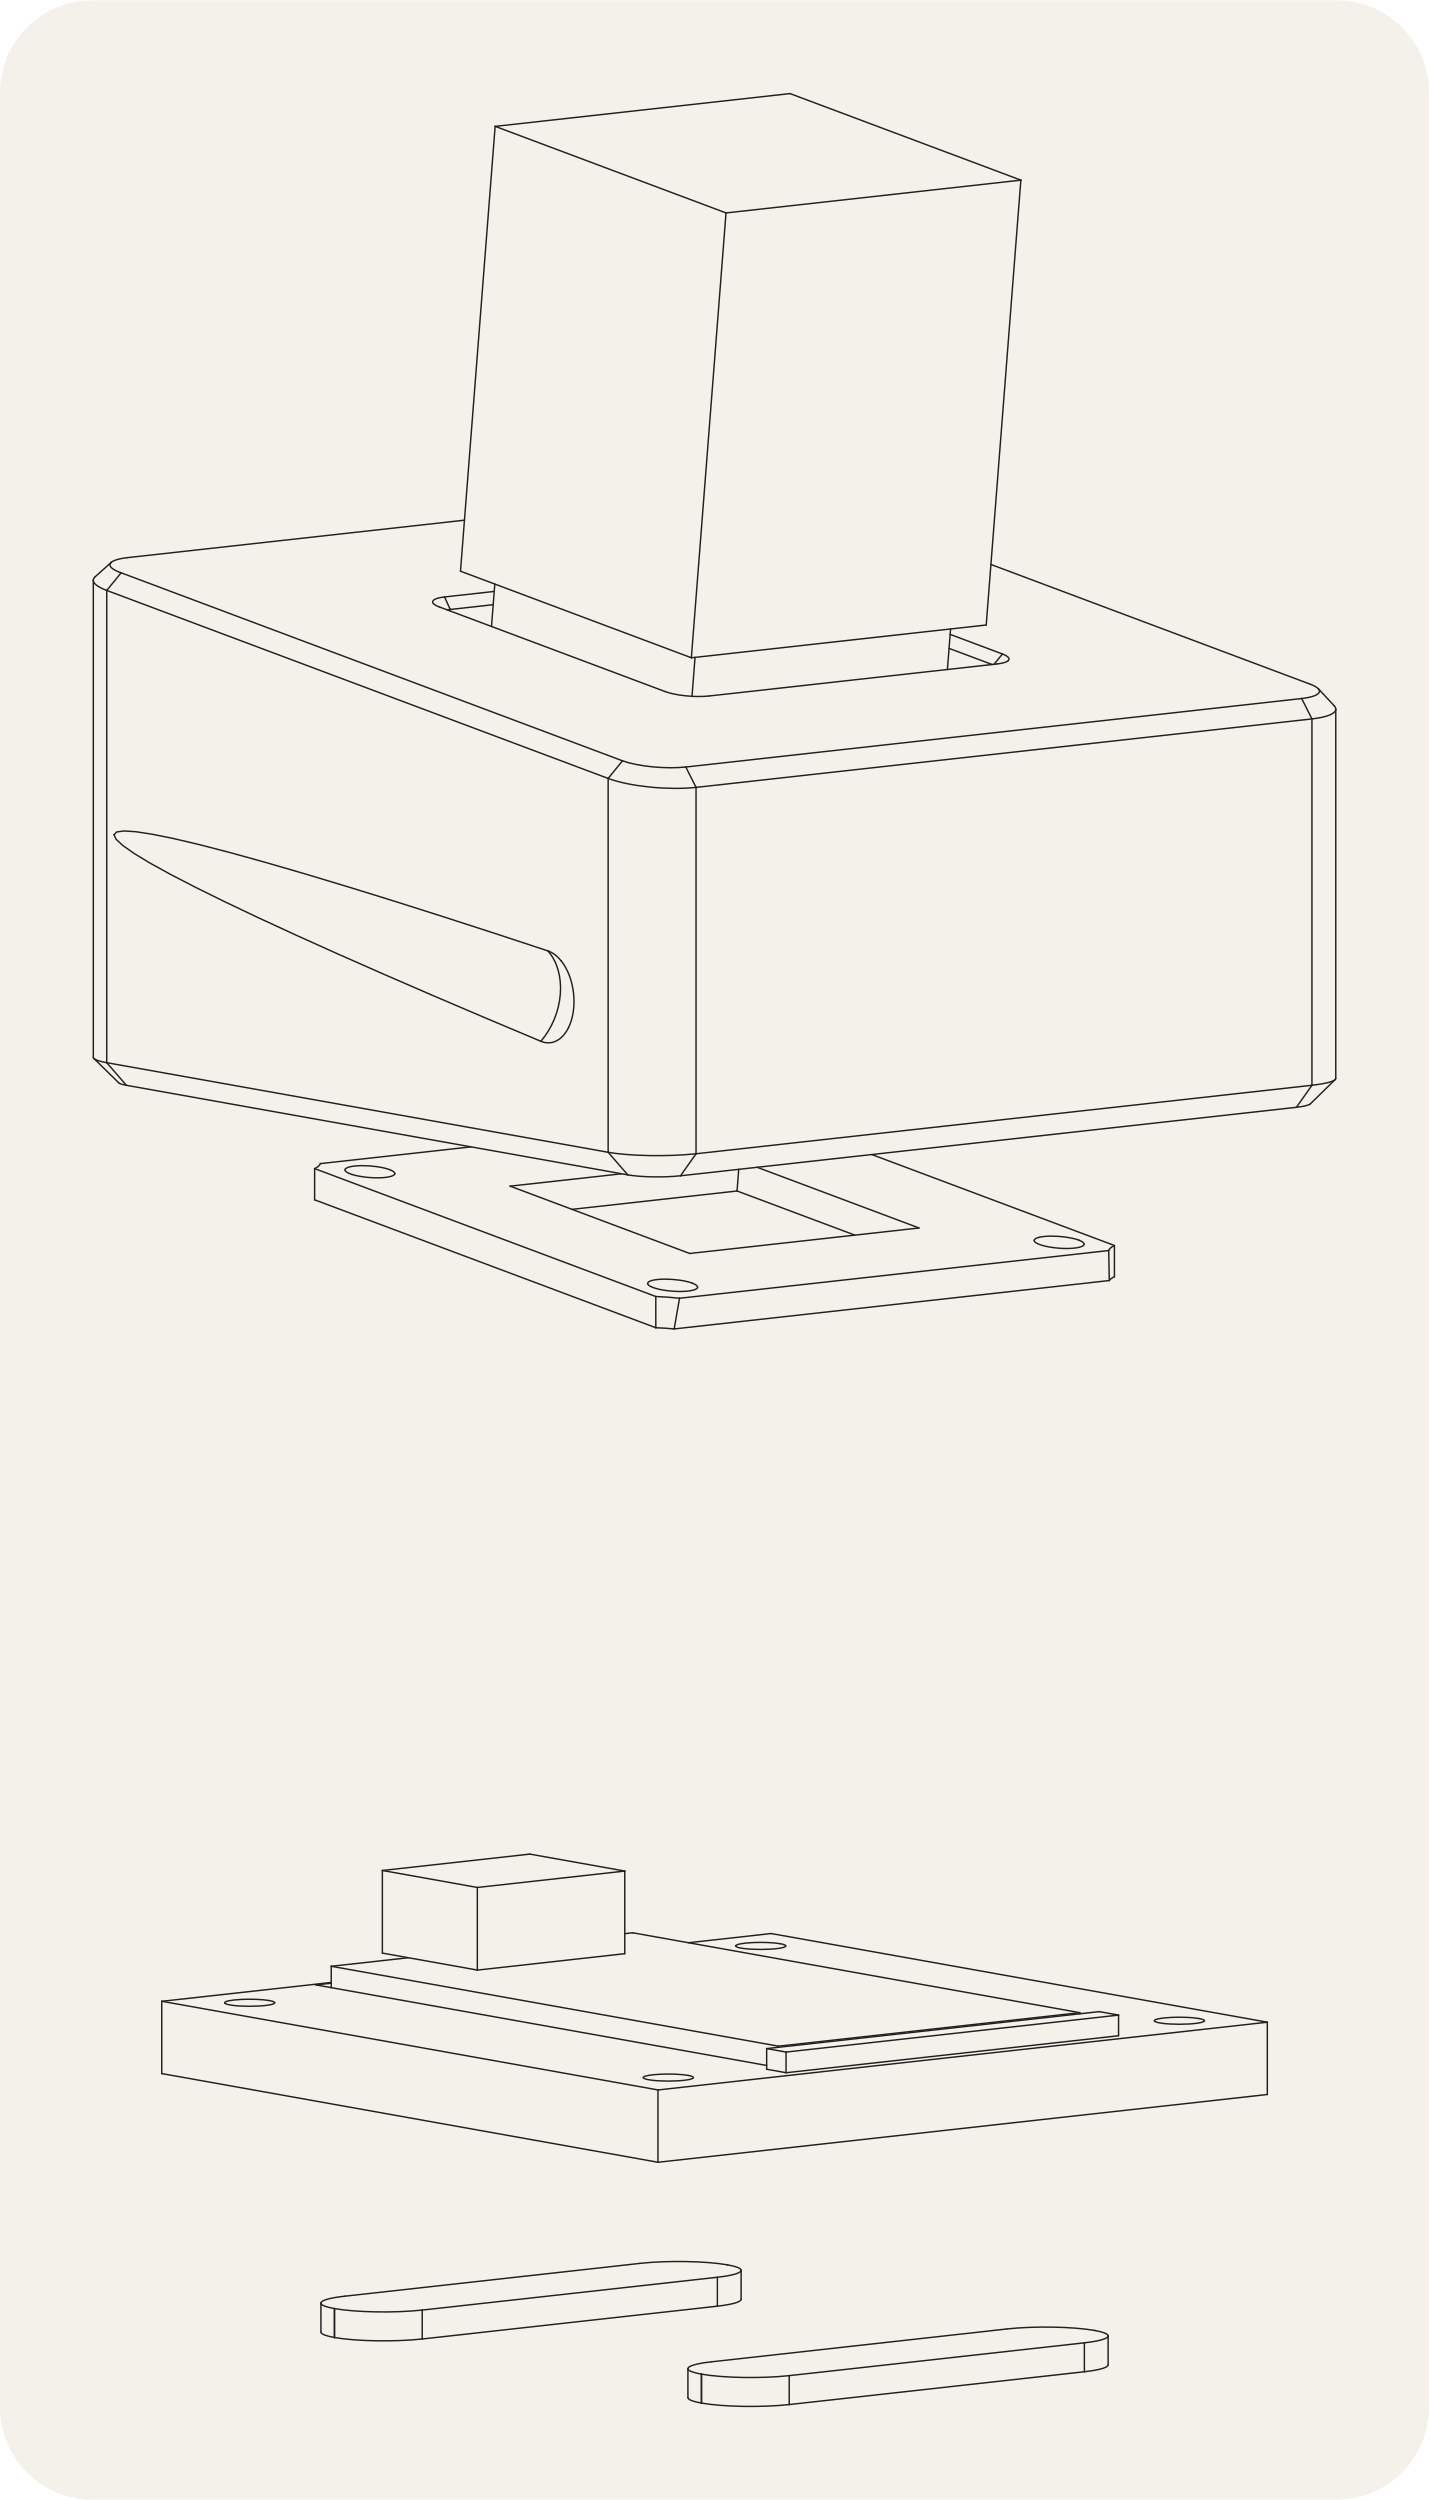
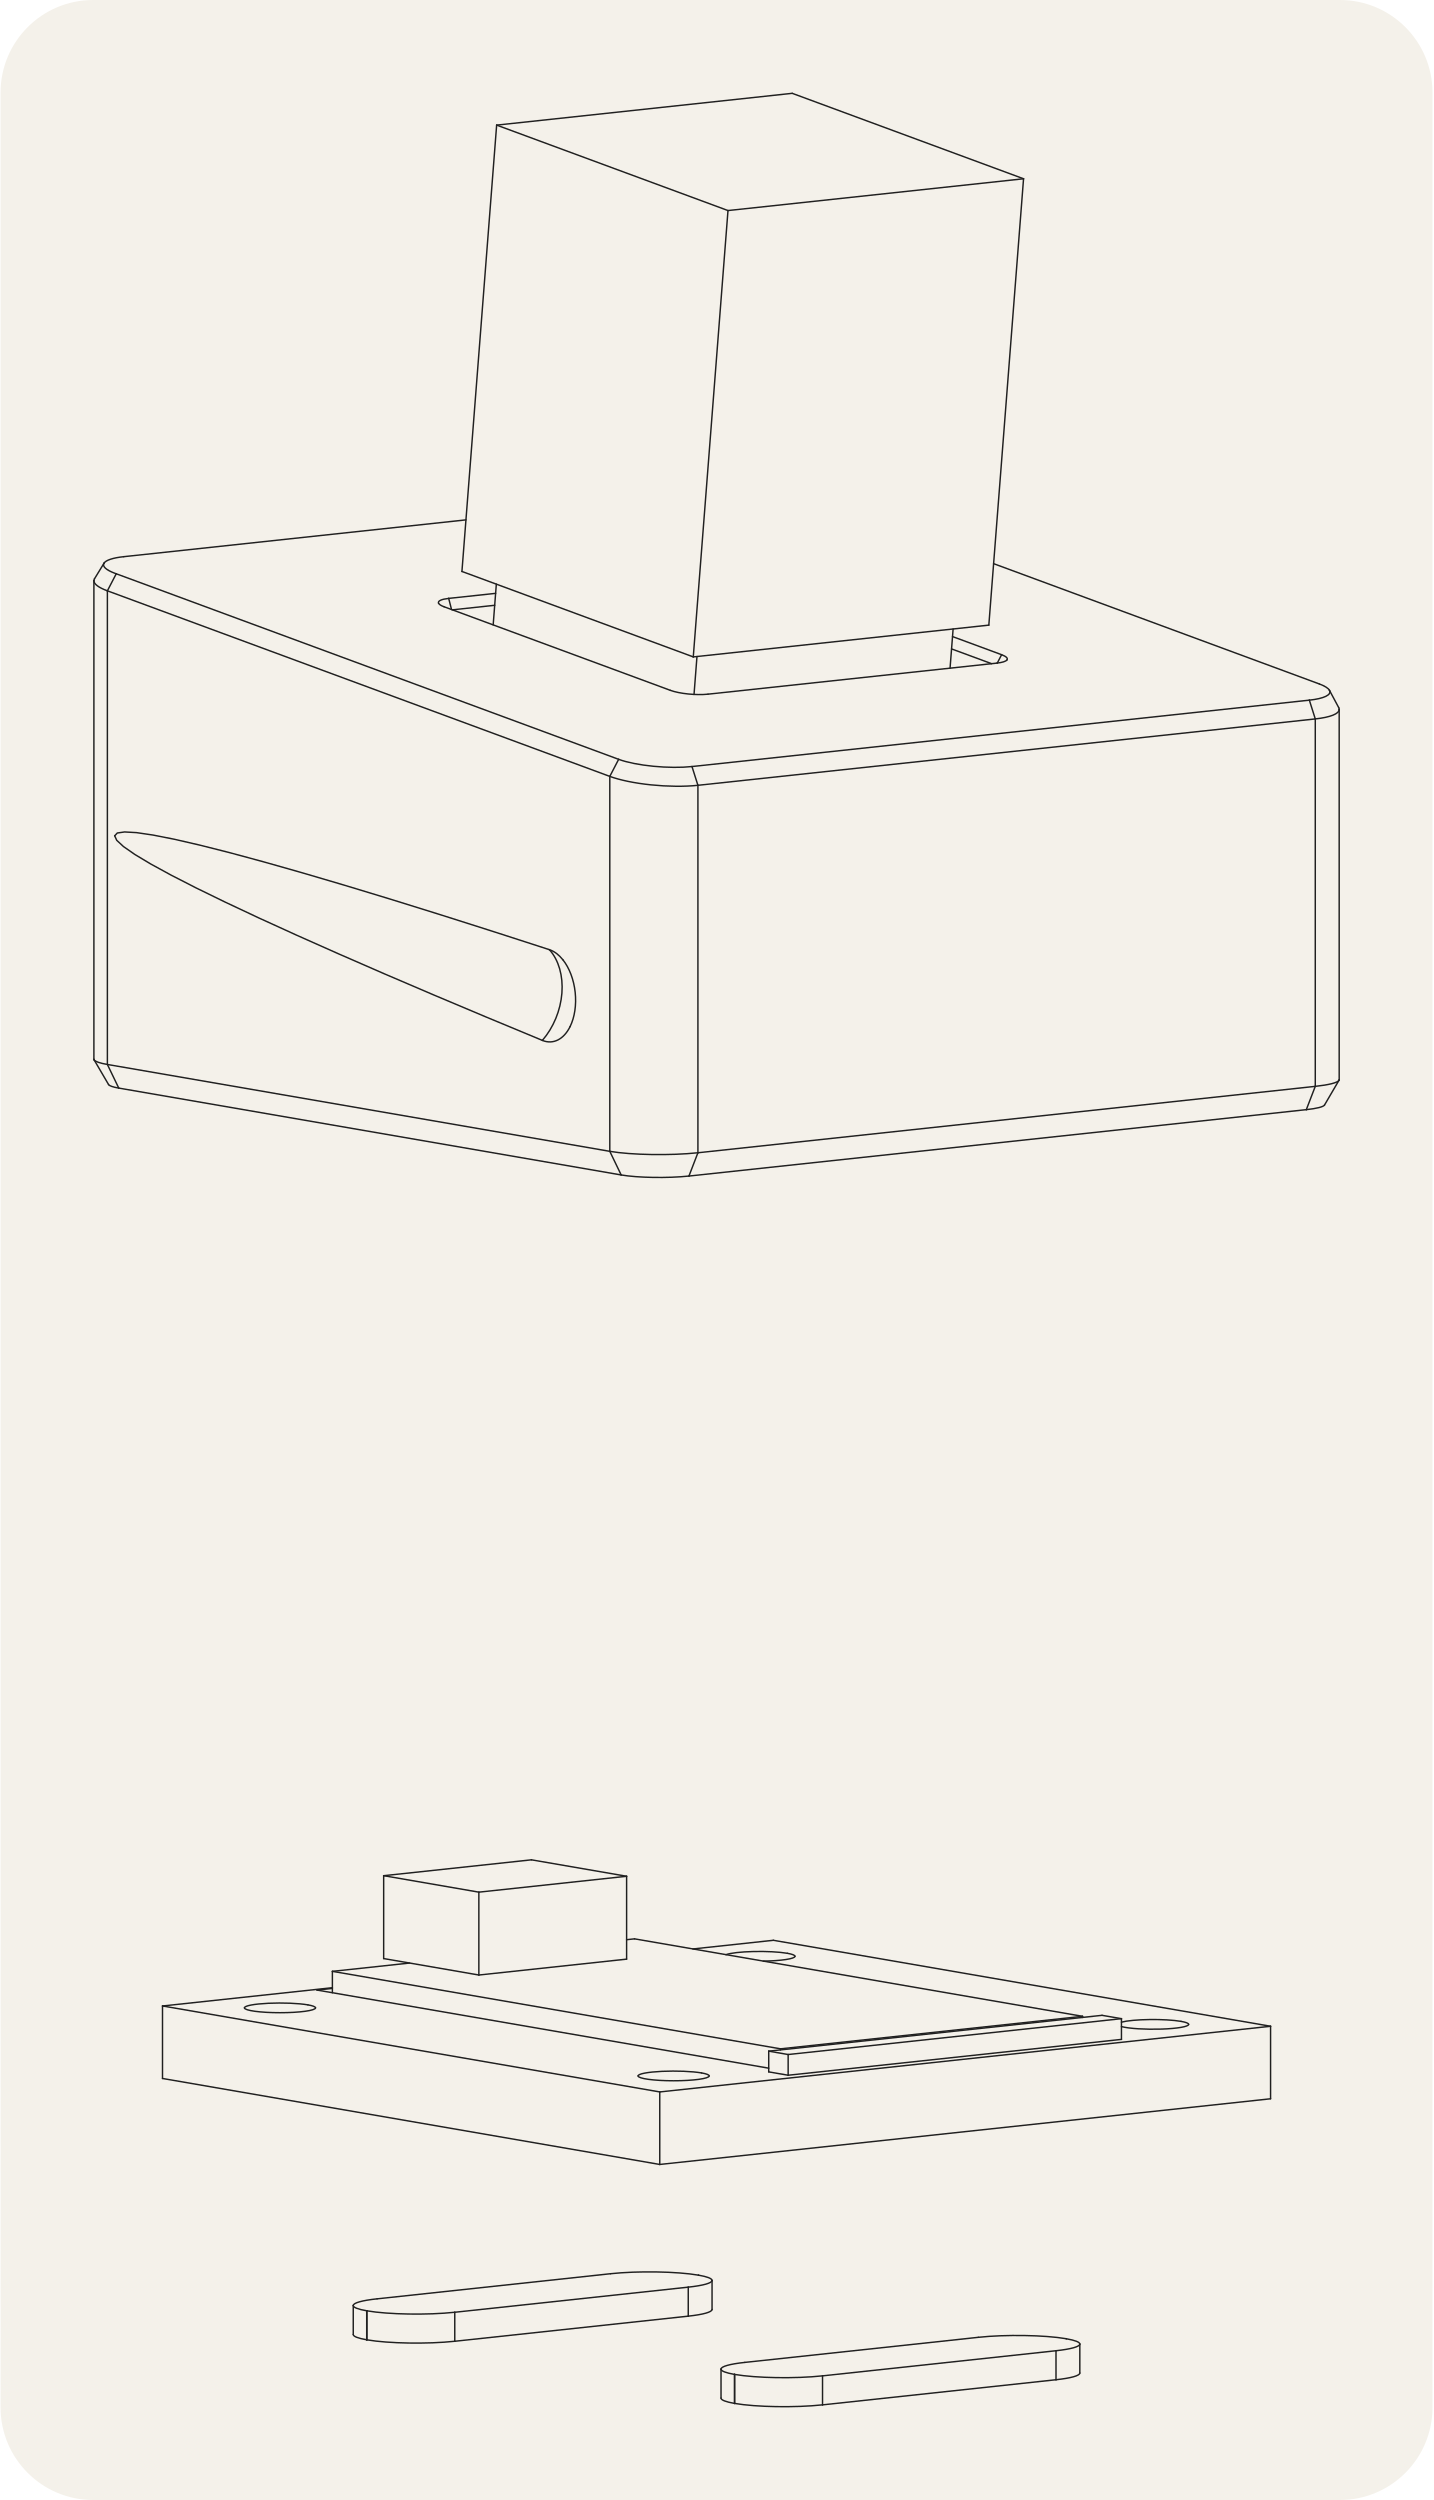
- <svg xmlns="http://www.w3.org/2000/svg" width="411px" height="719px" viewBox="-34.163 -44.895 68.495 119.799" version="1.1">
-   <rect x="-34.163" y="-44.895" width="68.495" height="119.799" rx="4.437" fill="#f4f1ea" />
+ <svg xmlns="http://www.w3.org/2000/svg" width="411px" height="717px" viewBox="-34.114 -43.729 68.476 119.553" version="1.1">
+   <rect x="-34.114" y="-43.729" width="68.476" height="119.553" rx="4.428" fill="#f4f1ea" />
  <g transform="scale(1,-1)" stroke-linecap="round">
    <g fill="none" stroke="rgb(32,32,32)" stroke-width="0.07" id="visible">
-       <line x1="-0.995" y1="11.533" x2="-0.85" y2="13.4" />
-       <line x1="-10.605" y1="14.88" x2="-10.447" y2="16.913" />
-       <line x1="11.246" y1="12.82" x2="11.398" y2="14.762" />
-       <line x1="-1.026" y1="13.381" x2="0.635" y2="34.702" />
-       <line x1="0.635" y1="34.702" x2="-10.431" y2="38.851" />
-       <line x1="-12.092" y1="17.53" x2="-10.431" y2="38.851" />
-       <line x1="-1.026" y1="13.381" x2="-12.092" y2="17.53" />
-       <line x1="13.106" y1="14.952" x2="14.766" y2="36.274" />
-       <line x1="14.766" y1="36.274" x2="3.701" y2="40.422" />
-       <line x1="-1.026" y1="13.381" x2="13.106" y2="14.952" />
-       <line x1="0.635" y1="34.702" x2="14.766" y2="36.274" />
-       <line x1="-10.431" y1="38.851" x2="3.701" y2="40.422" />
-       <line x1="28.718" y1="-7.109" x2="-0.802" y2="-10.391" />
-       <line x1="28.718" y1="10.451" x2="-0.802" y2="7.169" />
-       <path d="M 29.86,-6.777 A 3.0,0.423 180.0 0,0 29.829,-6.837" />
-       <path d="M 29.829,-6.837 A 3.0,0.423 180.0 0,0 28.718,-7.109" />
-       <path d="M 29.779,11.086 Q 29.86,11 29.86,10.917" />
-       <path d="M 29.86,10.917 C 29.86,10.811 29.76,10.717 29.562,10.634 C 29.365,10.554 29.072,10.49 28.718,10.451" />
-       <line x1="27.975" y1="-8.164" x2="-1.545" y2="-11.447" />
-       <line x1="28.226" y1="11.428" x2="-1.293" y2="8.145" />
-       <path d="M -0.802,-10.391 A 3.0,0.423 180.0 0,0 -5.015,-10.321" />
-       <path d="M -0.802,7.169 C -1.424,7.098 -2.262,7.105 -3.044,7.187 C -3.829,7.268 -4.541,7.419 -5.015,7.597" />
-       <path d="M 28.642,-8.001 A 1.8,0.254 180.0 0,0 27.975,-8.164" />
-       <path d="M 28.647,12.109 Q 28.92,12.006 29.024,11.896" />
-       <path d="M 29.024,11.896 C 29.118,11.792 29.093,11.698 28.95,11.612 C 28.809,11.529 28.552,11.463 28.226,11.428" />
-       <path d="M -28.105,-7.111 A 1.8,0.254 180.0 0,0 -28.473,-6.99" />
-       <line x1="-4.073" y1="-11.404" x2="-28.105" y2="-7.111" />
-       <path d="M -1.545,-11.447 A 1.8,0.254 180.0 0,0 -4.073,-11.404" />
-       <line x1="-28.058" y1="18.18" x2="-11.901" y2="19.976" />
-       <path d="M -28.358,17.453 C -28.379,17.46 -28.399,17.468 -28.418,17.475 C -28.838,17.631 -28.993,17.812 -28.831,17.953" />
-       <path d="M -28.831,17.953 C -28.717,18.057 -28.44,18.138 -28.058,18.18" />
-       <line x1="-4.327" y1="8.442" x2="-28.358" y2="17.453" />
-       <line x1="13.331" y1="17.852" x2="28.648" y2="12.109" />
-       <path d="M -1.293,8.145 C -1.734,8.095 -2.331,8.098 -2.896,8.154 C -3.463,8.209 -3.988,8.315 -4.327,8.443" />
-       <line x1="-13.11" y1="15.819" x2="-2.29" y2="11.763" />
-       <path d="M -2.29,11.763 A 1.5,0.352 -4.453 0,1 -0.191,11.548" />
-       <line x1="-0.191" y1="11.548" x2="13.627" y2="13.085" />
-       <path d="M 13.627,13.085 A 1.5,0.352 -4.453 0,1 14.15,13.233" />
-       <path d="M 14.15,13.233 A 1.5,0.352 -4.453 0,1 13.883,13.561" />
-       <line x1="13.883" y1="13.561" x2="11.377" y2="14.501" />
-       <line x1="-10.474" y1="16.561" x2="-12.855" y2="16.296" />
-       <path d="M -12.855,16.296 A 1.5,0.352 -4.453 0,1 -13.39,15.979" />
-       <path d="M -13.39,15.979 A 1.5,0.352 -4.453 0,1 -13.11,15.819" />
-       <line x1="-5.015" y1="-10.321" x2="-29.047" y2="-6.027" />
-       <line x1="-5.015" y1="7.597" x2="-29.047" y2="16.608" />
-       <path d="M -7.904,-0.668 A 2.236,1.371 -83.655 0,0 -7.268,-1.143" />
-       <path d="M -7.268,-1.143 A 2.236,1.371 -83.655 0,0 -6.912,-4.342" />
-       <path d="M -6.912,-4.342 A 2.236,1.371 -83.655 0,0 -8.241,-5.001" />
-       <path d="M -8.241,-5.001 L -10.927,-3.87 L -13.453,-2.792 L -15.811,-1.769 L -17.992,-0.806 L -19.988,0.093 L -21.793,0.927 L -23.399,1.691 L -24.801,2.383 L -25.994,3 L -26.973,3.54 L -27.735,4.002 L -28.278,4.383 L -28.599,4.682 L -28.697,4.898" />
-       <path d="M -28.697,4.898 L -28.572,5.031 L -28.224,5.079 L -27.654,5.044 L -26.865,4.923 L -25.86,4.72 L -24.641,4.433 L -23.214,4.064 L -21.583,3.614 L -19.755,3.085 L -17.736,2.479 L -15.533,1.799 L -13.154,1.045 L -10.608,0.222 L -7.904,-0.668" />
-       <path d="M -29.047,-6.027 A 3.0,0.423 180.0 0,0 -29.661,-5.826" />
-       <path d="M -29.661,-5.826 A 3.0,0.423 180.0 0,0 -29.691,-5.766" />
-       <path d="M -29.047,16.608 C -29.466,16.764 -29.693,16.94 -29.691,17.098" />
-       <path d="M -29.691,17.098 Q -29.691,17.184 -29.604,17.262" />
-       <line x1="13.386" y1="13.058" x2="11.325" y2="13.831" />
-       <line x1="-12.585" y1="15.696" x2="-10.523" y2="15.926" />
-       <path d="M -12.585,15.696 A 1.0,0.235 -4.453 0,1 -12.725,15.675" />
-       <path d="M -7.904,-0.668 A 3.0,2.207 70.348 0,0 -8.241,-5.001" />
-       <line x1="-2.731" y1="-17.234" x2="-19.083" y2="-11.104" />
-       <line x1="-19.083" y1="-12.6" x2="-19.083" y2="-11.104" />
-       <line x1="-2.731" y1="-18.73" x2="-19.083" y2="-12.6" />
-       <line x1="-2.731" y1="-18.73" x2="-2.731" y2="-17.234" />
-       <path d="M -1.594,-17.317 C -1.97,-17.275 -2.356,-17.247 -2.731,-17.234" />
-       <path d="M -19.083,-11.104 Q -18.852,-10.996 -18.807,-10.863" />
-       <line x1="-1.594" y1="-17.317" x2="18.976" y2="-15.03" />
-       <line x1="-18.807" y1="-10.863" x2="-11.592" y2="-10.061" />
-       <path d="M 19.251,-14.79 Q 19.021,-14.897 18.976,-15.03" />
-       <line x1="19.251" y1="-14.79" x2="7.617" y2="-10.428" />
-       <path d="M -0.984,-16.592 A 1.2,0.282 -4.453 0,1 -3.122,-16.603" />
-       <path d="M -3.122,-16.603 A 1.2,0.282 -4.453 0,1 -0.729,-16.79" />
-       <path d="M -0.729,-16.79 A 1.2,0.282 -4.453 0,1 -0.984,-16.592" />
-       <path d="M 17.545,-14.531 A 1.2,0.282 -4.453 0,1 15.406,-14.543" />
-       <path d="M 15.406,-14.543 A 1.2,0.282 -4.453 0,1 17.799,-14.729" />
-       <path d="M 17.799,-14.729 A 1.2,0.282 -4.453 0,1 17.545,-14.531" />
-       <path d="M -15.492,-11.152 A 1.2,0.282 -4.453 0,1 -17.63,-11.164" />
-       <path d="M -17.63,-11.164 A 1.2,0.282 -4.453 0,1 -15.238,-11.35" />
-       <path d="M -15.238,-11.35 A 1.2,0.282 -4.453 0,1 -15.492,-11.152" />
-       <line x1="9.883" y1="-13.949" x2="-1.108" y2="-15.171" />
-       <line x1="9.883" y1="-13.949" x2="2.122" y2="-11.039" />
-       <line x1="-1.108" y1="-15.171" x2="-9.715" y2="-11.944" />
-       <line x1="-4.375" y1="-11.351" x2="-9.715" y2="-11.944" />
-       <path d="M -1.85,-18.787 Q -2.293,-18.745 -2.731,-18.73" />
-       <line x1="-1.85" y1="-18.787" x2="19.005" y2="-16.468" />
-       <path d="M 19.251,-16.286 Q 19.073,-16.369 19.005,-16.468" />
-       <line x1="6.806" y1="-14.291" x2="1.163" y2="-12.176" />
-       <line x1="1.163" y1="-12.176" x2="-6.75" y2="-13.056" />
-       <path d="M -1.594,-17.317 Q -1.721,-18.079 -1.85,-18.787" />
-       <path d="M 19.005,-16.468 Q 18.986,-15.776 18.976,-15.03" />
-       <line x1="19.251" y1="-16.286" x2="19.251" y2="-14.79" />
-       <line x1="1.163" y1="-12.176" x2="1.244" y2="-11.136" />
-       <line x1="3.143" y1="-53.219" x2="3.143" y2="-53.165" />
-       <line x1="3.143" y1="-53.165" x2="-18.287" y2="-49.336" />
-       <line x1="-18.287" y1="-50.36" x2="-18.287" y2="-49.336" />
-       <line x1="17.589" y1="-51.613" x2="17.589" y2="-51.559" />
-       <line x1="17.589" y1="-51.559" x2="-3.841" y2="-47.73" />
-       <line x1="3.143" y1="-53.165" x2="17.589" y2="-51.559" />
-       <line x1="-18.287" y1="-49.336" x2="-14.597" y2="-48.926" />
-       <line x1="-4.218" y1="-47.772" x2="-3.841" y2="-47.73" />
-       <line x1="-11.284" y1="-49.518" x2="-11.284" y2="-45.558" />
-       <line x1="-11.284" y1="-45.558" x2="-15.836" y2="-44.744" />
-       <line x1="-15.836" y1="-48.704" x2="-15.836" y2="-44.744" />
-       <line x1="-11.284" y1="-49.518" x2="-15.836" y2="-48.704" />
-       <line x1="-4.218" y1="-48.732" x2="-4.218" y2="-44.772" />
-       <line x1="-4.218" y1="-44.772" x2="-8.77" y2="-43.959" />
-       <line x1="-11.284" y1="-49.518" x2="-4.218" y2="-48.732" />
-       <line x1="-11.284" y1="-45.558" x2="-4.218" y2="-44.772" />
-       <line x1="-15.836" y1="-44.744" x2="-8.77" y2="-43.959" />
-       <line x1="-2.627" y1="-58.729" x2="-2.627" y2="-55.263" />
-       <line x1="-2.627" y1="-55.263" x2="-26.41" y2="-51.014" />
-       <line x1="-26.41" y1="-54.479" x2="-26.41" y2="-51.014" />
-       <line x1="-2.627" y1="-58.729" x2="-26.41" y2="-54.479" />
-       <line x1="-2.627" y1="-58.729" x2="26.579" y2="-55.481" />
-       <line x1="26.579" y1="-55.481" x2="26.579" y2="-52.016" />
-       <line x1="-2.627" y1="-55.263" x2="26.579" y2="-52.016" />
-       <line x1="-26.41" y1="-51.014" x2="-18.287" y2="-50.111" />
-       <line x1="-1.169" y1="-48.207" x2="2.795" y2="-47.766" />
-       <line x1="26.579" y1="-52.016" x2="2.795" y2="-47.766" />
-       <path d="M -1.187,-54.565 A 1.2,0.169 0.0 0,1 -3.329,-54.67" />
-       <path d="M -3.329,-54.67 A 1.2,0.169 0.0 1,1 -0.929,-54.67" />
-       <path d="M -0.929,-54.67 A 1.2,0.169 0.0 0,1 -1.187,-54.565" />
-       <line x1="-18.287" y1="-50.147" x2="-19.024" y2="-50.229" />
-       <line x1="2.583" y1="-54.089" x2="-19.024" y2="-50.229" />
-       <line x1="3.512" y1="-54.437" x2="19.449" y2="-52.665" />
-       <line x1="3.512" y1="-54.437" x2="2.583" y2="-54.271" />
-       <path d="M 23.308,-51.841 A 1.2,0.169 0.0 0,1 21.166,-51.946" />
-       <path d="M 21.166,-51.946 A 1.2,0.169 0.0 1,1 23.566,-51.946" />
-       <path d="M 23.566,-51.946 A 1.2,0.169 0.0 0,1 23.308,-51.841" />
-       <path d="M -21.255,-50.979 A 1.2,0.169 0.0 0,1 -23.397,-51.084" />
-       <path d="M -23.397,-51.084 A 1.2,0.169 0.0 1,1 -20.997,-51.084" />
-       <path d="M -20.997,-51.084 A 1.2,0.169 0.0 0,1 -21.255,-50.979" />
-       <path d="M 3.24,-48.255 A 1.2,0.169 0.0 0,1 1.098,-48.36" />
-       <path d="M 1.098,-48.36 A 1.2,0.169 0.0 1,1 3.498,-48.36" />
-       <path d="M 3.498,-48.36 A 1.2,0.169 0.0 0,1 3.24,-48.255" />
-       <line x1="2.583" y1="-54.271" x2="2.583" y2="-53.281" />
-       <line x1="2.583" y1="-53.281" x2="18.52" y2="-51.509" />
-       <line x1="19.449" y1="-52.665" x2="19.449" y2="-51.675" />
-       <line x1="19.449" y1="-51.675" x2="18.52" y2="-51.509" />
-       <line x1="3.512" y1="-53.447" x2="19.449" y2="-51.675" />
-       <line x1="3.512" y1="-54.437" x2="3.512" y2="-53.447" />
-       <line x1="3.512" y1="-53.447" x2="2.583" y2="-53.281" />
-       <line x1="-0.536" y1="-68.886" x2="-0.548" y2="-68.884" />
-       <line x1="-0.536" y1="-70.272" x2="-0.548" y2="-70.27" />
-       <path d="M -0.536,-68.886 A 2.99,0.421 0.0 0,1 3.664,-68.956" />
-       <path d="M -0.548,-68.884 A 2.99,0.421 180.0 0,0 -1.191,-68.623" />
-       <path d="M -1.191,-68.623 A 2.99,0.421 180.0 0,0 -0.052,-68.292" />
-       <line x1="3.664" y1="-68.956" x2="17.811" y2="-67.383" />
-       <line x1="-0.052" y1="-68.292" x2="14.095" y2="-66.719" />
-       <path d="M 18.307,-66.791 A 2.99,0.421 180.0 0,0 18.949,-67.052" />
-       <path d="M 18.949,-67.052 A 2.99,0.421 180.0 0,0 17.811,-67.383" />
-       <path d="M 18.294,-66.789 A 2.99,0.421 0.0 0,1 14.095,-66.719" />
-       <line x1="18.307" y1="-66.791" x2="18.294" y2="-66.789" />
-       <path d="M -0.536,-70.272 A 2.99,0.421 0.0 0,1 3.664,-70.342" />
-       <path d="M -0.548,-70.27 A 2.99,0.421 180.0 0,0 -1.191,-70.009" />
-       <line x1="3.664" y1="-70.342" x2="17.811" y2="-68.769" />
-       <path d="M 18.949,-68.438 A 2.99,0.421 180.0 0,0 17.811,-68.769" />
-       <line x1="-18.126" y1="-65.743" x2="-18.138" y2="-65.741" />
-       <line x1="-18.126" y1="-67.129" x2="-18.138" y2="-67.127" />
-       <path d="M -18.126,-65.743 A 2.99,0.421 0.0 0,1 -13.926,-65.813" />
-       <path d="M -18.138,-65.741 A 2.99,0.421 180.0 0,0 -18.781,-65.48" />
-       <path d="M -18.781,-65.48 A 2.99,0.421 180.0 0,0 -17.643,-65.149" />
-       <line x1="-13.926" y1="-65.813" x2="0.221" y2="-64.24" />
-       <line x1="-17.643" y1="-65.149" x2="-3.495" y2="-63.576" />
-       <path d="M 0.717,-63.648 A 2.99,0.421 180.0 0,0 1.359,-63.909" />
-       <path d="M 1.359,-63.909 A 2.99,0.421 180.0 0,0 0.221,-64.24" />
-       <path d="M 0.704,-63.646 A 2.99,0.421 0.0 0,1 -3.495,-63.576" />
-       <line x1="0.717" y1="-63.648" x2="0.704" y2="-63.646" />
-       <path d="M -18.126,-67.129 A 2.99,0.421 0.0 0,1 -13.926,-67.199" />
-       <path d="M -18.138,-67.127 A 2.99,0.421 180.0 0,0 -18.781,-66.866" />
-       <line x1="-13.926" y1="-67.199" x2="0.221" y2="-65.626" />
-       <path d="M 1.359,-65.295 A 2.99,0.421 180.0 0,0 0.221,-65.626" />
-       <line x1="28.718" y1="-7.109" x2="28.718" y2="10.451" />
-       <line x1="-0.802" y1="-10.391" x2="-0.802" y2="7.169" />
-       <line x1="28.718" y1="-7.109" x2="27.975" y2="-8.164" />
-       <line x1="-0.802" y1="-10.391" x2="-1.545" y2="-11.447" />
-       <path d="M 28.718,10.451 L 28.226,11.428" />
-       <line x1="-0.802" y1="7.169" x2="-1.293" y2="8.145" />
-       <line x1="-5.015" y1="-10.321" x2="-5.015" y2="7.597" />
-       <line x1="-5.015" y1="-10.321" x2="-4.073" y2="-11.404" />
-       <path d="M -5.015,7.597 L -4.327,8.443" />
-       <line x1="-29.047" y1="-6.027" x2="-29.047" y2="16.608" />
-       <line x1="-29.047" y1="-6.027" x2="-28.105" y2="-7.111" />
-       <line x1="-29.047" y1="16.608" x2="-28.358" y2="17.453" />
-       <line x1="13.481" y1="13.068" x2="13.883" y2="13.561" />
-       <line x1="-12.585" y1="15.696" x2="-12.855" y2="16.296" />
-       <line x1="-12.591" y1="15.625" x2="-12.585" y2="15.696" />
-       <line x1="-0.536" y1="-70.272" x2="-0.536" y2="-68.886" />
-       <line x1="-0.548" y1="-70.27" x2="-0.548" y2="-68.884" />
-       <line x1="3.664" y1="-70.342" x2="3.664" y2="-68.956" />
-       <line x1="17.811" y1="-68.769" x2="17.811" y2="-67.383" />
-       <line x1="-18.126" y1="-67.129" x2="-18.126" y2="-65.743" />
-       <line x1="-18.138" y1="-67.127" x2="-18.138" y2="-65.741" />
-       <line x1="-13.926" y1="-67.199" x2="-13.926" y2="-65.813" />
-       <line x1="0.221" y1="-65.626" x2="0.221" y2="-64.24" />
-       <line x1="29.86" y1="-6.777" x2="29.86" y2="10.917" />
-       <line x1="28.642" y1="-8.001" x2="29.829" y2="-6.837" />
-       <path d="M 29.779,11.086 L 29.024,11.896" />
-       <line x1="-28.473" y1="-6.99" x2="-29.661" y2="-5.826" />
-       <path d="M -29.604,17.262 L -28.831,17.953" />
-       <line x1="-29.691" y1="-5.766" x2="-29.691" y2="17.098" />
-       <line x1="-1.191" y1="-70.009" x2="-1.191" y2="-68.623" />
-       <line x1="18.949" y1="-68.438" x2="18.949" y2="-67.052" />
-       <line x1="-18.781" y1="-66.866" x2="-18.781" y2="-65.48" />
-       <line x1="1.359" y1="-65.295" x2="1.359" y2="-63.909" />
+       <line x1="-0.952" y1="10.52" x2="-0.811" y2="12.334" />
+       <line x1="-10.557" y1="13.845" x2="-10.406" y2="15.794" />
+       <line x1="11.292" y1="11.778" x2="11.438" y2="13.652" />
+       <line x1="-0.988" y1="12.315" x2="0.672" y2="33.66" />
+       <line x1="0.672" y1="33.66" x2="-10.391" y2="37.746" />
+       <line x1="-12.051" y1="16.401" x2="-10.391" y2="37.746" />
+       <line x1="-0.988" y1="12.315" x2="-12.051" y2="16.401" />
+       <line x1="13.146" y1="13.835" x2="14.806" y2="35.18" />
+       <line x1="14.806" y1="35.18" x2="3.743" y2="39.266" />
+       <line x1="-0.988" y1="12.315" x2="13.146" y2="13.835" />
+       <line x1="0.672" y1="33.66" x2="14.806" y2="35.18" />
+       <line x1="-10.391" y1="37.746" x2="3.743" y2="39.266" />
+       <line x1="28.757" y1="-8.222" x2="-0.766" y2="-11.397" />
+       <line x1="28.757" y1="9.349" x2="-0.766" y2="6.175" />
+       <path d="M 29.9,-7.901 A 3.0,0.409 180.0 0,0 29.89,-7.933" />
+       <path d="M 29.89,-7.933 A 3.0,0.409 180.0 0,0 28.757,-8.222" />
+       <path d="M 29.875,9.895 Q 29.899,9.849 29.899,9.805" />
+       <path d="M 29.899,9.805 C 29.899,9.701 29.8,9.608 29.601,9.528 C 29.404,9.449 29.112,9.387 28.757,9.349" />
+       <line x1="28.328" y1="-9.336" x2="-1.195" y2="-12.511" />
+       <line x1="28.473" y1="10.247" x2="-1.05" y2="7.072" />
+       <path d="M -0.766,-11.397 A 3.0,0.409 180.0 0,0 -4.98,-11.329" />
+       <path d="M -0.766,6.175 C -1.388,6.106 -2.226,6.114 -3.009,6.196 C -3.794,6.276 -4.506,6.426 -4.98,6.601" />
+       <path d="M 29.199,-9.114 A 2.307,0.315 180.0 0,0 28.328,-9.336" />
+       <path d="M 28.953,11.02 C 29.215,10.923 29.382,10.817 29.436,10.715" />
+       <path d="M 29.436,10.715 C 29.491,10.609 29.432,10.513 29.261,10.429 C 29.092,10.347 28.816,10.283 28.473,10.247" />
+       <path d="M -28.462,-8.305 A 2.307,0.315 180.0 0,0 -28.95,-8.135" />
+       <line x1="-4.436" y1="-12.459" x2="-28.462" y2="-8.305" />
+       <path d="M -1.195,-12.511 A 2.307,0.315 180.0 0,0 -4.436,-12.459" />
+       <line x1="-28.224" y1="17.108" x2="-11.86" y2="18.868" />
+       <path d="M -28.583,16.29 C -28.603,16.298 -28.623,16.305 -28.643,16.312 C -29.068,16.469 -29.261,16.647 -29.167,16.796" />
+       <path d="M -29.167,16.796 C -29.082,16.94 -28.736,17.054 -28.224,17.108" />
+       <line x1="-4.557" y1="7.417" x2="-28.583" y2="16.29" />
+       <line x1="13.374" y1="16.774" x2="28.953" y2="11.02" />
+       <path d="M -1.05,7.072 C -1.559,7.016 -2.243,7.021 -2.896,7.085 C -3.549,7.148 -4.16,7.269 -4.557,7.417" />
+       <line x1="-12.904" y1="14.712" x2="-2.087" y2="10.717" />
+       <path d="M -2.087,10.717 A 1.289,0.297 -4.448 0,1 -0.283,10.533" />
+       <line x1="-0.283" y1="10.533" x2="13.537" y2="12.019" />
+       <path d="M 13.537,12.019 A 1.289,0.297 -4.448 0,1 14.014,12.172" />
+       <path d="M 14.014,12.172 A 1.289,0.297 -4.448 0,1 13.757,12.42" />
+       <line x1="13.757" y1="12.42" x2="11.41" y2="13.287" />
+       <line x1="-10.44" y1="15.354" x2="-12.684" y2="15.113" />
+       <path d="M -12.684,15.113 A 1.289,0.297 -4.448 0,1 -13.168,14.879" />
+       <path d="M -13.168,14.879 A 1.289,0.297 -4.448 0,1 -12.904,14.712" />
+       <line x1="-4.98" y1="-11.329" x2="-29.006" y2="-7.175" />
+       <line x1="-4.98" y1="6.601" x2="-29.006" y2="15.475" />
+       <path d="M -7.868,-1.686 A 2.236,1.372 -83.862 0,0 -7.224,-2.168" />
+       <path d="M -7.224,-2.168 A 2.236,1.372 -83.862 0,0 -6.88,-5.366" />
+       <path d="M -6.88,-5.366 A 2.236,1.372 -83.862 0,0 -8.205,-6.024" />
+       <path d="M -8.205,-6.024 L -10.89,-4.908 L -13.416,-3.844 L -15.773,-2.835 L -17.953,-1.884 L -19.949,-0.996 L -21.754,-0.173 L -23.359,0.582 L -24.761,1.266 L -25.954,1.877 L -26.933,2.412 L -27.695,2.869 L -28.238,3.247 L -28.559,3.545 L -28.657,3.76" />
+       <path d="M -28.657,3.76 L -28.532,3.894 L -28.184,3.944 L -27.614,3.912 L -26.825,3.796 L -25.82,3.598 L -24.602,3.318 L -23.175,2.958 L -21.544,2.517 L -19.716,1.999 L -17.698,1.405 L -15.495,0.737 L -13.117,-0.003 L -10.571,-0.812 L -7.868,-1.686" />
+       <path d="M -29.006,-7.175 A 3.0,0.409 180.0 0,0 -29.641,-6.954" />
+       <path d="M -29.641,-6.954 A 3.0,0.409 180.0 0,0 -29.651,-6.921" />
+       <path d="M -29.006,15.475 C -29.426,15.629 -29.652,15.802 -29.651,15.957" />
+       <path d="M -29.651,15.957 Q -29.651,16.004 -29.623,16.05" />
+       <line x1="13.276" y1="11.991" x2="11.364" y2="12.697" />
+       <line x1="-12.51" y1="14.566" x2="-10.484" y2="14.784" />
+       <path d="M -7.868,-1.686 A 3.0,2.211 70.616 0,0 -8.205,-6.024" />
+       <line x1="3.18" y1="-54.3" x2="3.18" y2="-54.248" />
+       <line x1="3.18" y1="-54.248" x2="-18.246" y2="-50.543" />
+       <line x1="-18.246" y1="-51.567" x2="-18.246" y2="-50.543" />
+       <line x1="17.628" y1="-52.746" x2="17.628" y2="-52.694" />
+       <line x1="17.628" y1="-52.694" x2="-3.798" y2="-48.989" />
+       <line x1="3.18" y1="-54.248" x2="17.628" y2="-52.694" />
+       <line x1="-18.246" y1="-50.543" x2="-14.555" y2="-50.146" />
+       <line x1="-4.176" y1="-49.03" x2="-3.798" y2="-48.989" />
+       <line x1="-11.242" y1="-50.719" x2="-11.242" y2="-46.756" />
+       <line x1="-11.242" y1="-46.756" x2="-15.794" y2="-45.969" />
+       <line x1="-15.794" y1="-49.932" x2="-15.794" y2="-45.969" />
+       <line x1="-11.242" y1="-50.719" x2="-15.794" y2="-49.932" />
+       <line x1="-4.176" y1="-49.959" x2="-4.176" y2="-45.996" />
+       <line x1="-4.176" y1="-45.996" x2="-8.727" y2="-45.21" />
+       <line x1="-11.242" y1="-50.719" x2="-4.176" y2="-49.959" />
+       <line x1="-11.242" y1="-46.756" x2="-4.176" y2="-45.996" />
+       <line x1="-15.794" y1="-45.969" x2="-8.727" y2="-45.21" />
+       <line x1="-2.591" y1="-59.778" x2="-2.591" y2="-56.31" />
+       <line x1="-2.591" y1="-56.31" x2="-26.37" y2="-52.199" />
+       <line x1="-26.37" y1="-55.666" x2="-26.37" y2="-52.199" />
+       <line x1="-2.591" y1="-59.778" x2="-26.37" y2="-55.666" />
+       <line x1="-2.591" y1="-59.778" x2="26.619" y2="-56.637" />
+       <line x1="26.619" y1="-56.637" x2="26.619" y2="-53.169" />
+       <line x1="-2.591" y1="-56.31" x2="26.619" y2="-53.169" />
+       <line x1="-26.37" y1="-52.199" x2="-18.246" y2="-51.325" />
+       <line x1="-1.009" y1="-49.472" x2="2.84" y2="-49.058" />
+       <line x1="26.619" y1="-53.169" x2="2.84" y2="-49.058" />
+       <path d="M -0.592,-55.401 A 1.7,0.232 0.0 0,1 -3.627,-55.544" />
+       <path d="M -3.627,-55.544 A 1.7,0.232 0.0 1,1 -0.227,-55.544" />
+       <path d="M -0.227,-55.544 A 1.7,0.232 0.0 0,1 -0.592,-55.401" />
+       <line x1="-18.246" y1="-51.36" x2="-18.983" y2="-51.439" />
+       <line x1="2.62" y1="-55.174" x2="-18.983" y2="-51.439" />
+       <line x1="3.549" y1="-55.511" x2="19.488" y2="-53.797" />
+       <line x1="3.549" y1="-55.511" x2="2.62" y2="-55.351" />
+       <path d="M 22.336,-52.935 A 1.7,0.232 0.0 0,1 19.488,-52.973" />
+       <path d="M 19.488,-53.185 A 1.7,0.232 0.0 0,1 22.701,-53.079" />
+       <path d="M 22.701,-53.079 A 1.7,0.232 0.0 0,1 22.336,-52.935" />
+       <path d="M -19.417,-52.146 A 1.7,0.232 0.0 0,1 -22.452,-52.289" />
+       <path d="M -22.452,-52.289 A 1.7,0.232 0.0 1,1 -19.052,-52.289" />
+       <path d="M -19.052,-52.289 A 1.7,0.232 0.0 0,1 -19.417,-52.146" />
+       <path d="M 3.511,-49.68 A 1.7,0.232 0.0 0,1 0.576,-49.746" />
+       <path d="M 2.361,-50.054 A 1.7,0.232 0.0 0,1 3.876,-49.824" />
+       <path d="M 3.876,-49.824 A 1.7,0.232 0.0 0,1 3.511,-49.68" />
+       <line x1="2.62" y1="-55.351" x2="2.62" y2="-54.36" />
+       <line x1="2.62" y1="-54.36" x2="18.559" y2="-52.646" />
+       <line x1="19.488" y1="-53.797" x2="19.488" y2="-52.806" />
+       <line x1="19.488" y1="-52.806" x2="18.559" y2="-52.646" />
+       <line x1="3.549" y1="-54.521" x2="19.488" y2="-52.806" />
+       <line x1="3.549" y1="-55.511" x2="3.549" y2="-54.521" />
+       <line x1="3.549" y1="-54.521" x2="2.62" y2="-54.36" />
+       <line x1="0.993" y1="-69.819" x2="0.981" y2="-69.817" />
+       <line x1="0.993" y1="-71.206" x2="0.981" y2="-71.204" />
+       <path d="M 0.993,-69.819 A 2.99,0.408 0.0 0,1 5.193,-69.887" />
+       <path d="M 0.981,-69.817 A 2.99,0.408 180.0 0,0 0.339,-69.565" />
+       <path d="M 0.339,-69.565 A 2.99,0.408 180.0 0,0 1.477,-69.244" />
+       <line x1="5.193" y1="-69.887" x2="16.358" y2="-68.686" />
+       <line x1="1.477" y1="-69.244" x2="12.643" y2="-68.044" />
+       <path d="M 16.854,-68.114 A 2.99,0.408 180.0 0,0 17.497,-68.366" />
+       <path d="M 17.497,-68.366 A 2.99,0.408 180.0 0,0 16.358,-68.686" />
+       <path d="M 16.842,-68.111 A 2.99,0.408 0.0 0,1 12.643,-68.044" />
+       <line x1="16.854" y1="-68.114" x2="16.842" y2="-68.111" />
+       <path d="M 0.993,-71.206 A 2.99,0.408 0.0 0,1 5.193,-71.274" />
+       <path d="M 0.981,-71.204 A 2.99,0.408 180.0 0,0 0.339,-70.951" />
+       <line x1="5.193" y1="-71.274" x2="16.358" y2="-70.073" />
+       <path d="M 17.497,-69.753 A 2.99,0.408 180.0 0,0 16.358,-70.073" />
+       <line x1="-16.593" y1="-66.778" x2="-16.605" y2="-66.776" />
+       <line x1="-16.593" y1="-68.165" x2="-16.605" y2="-68.163" />
+       <path d="M -16.593,-66.778 A 2.99,0.408 0.0 0,1 -12.394,-66.846" />
+       <path d="M -16.605,-66.776 A 2.99,0.408 180.0 0,0 -17.248,-66.524" />
+       <path d="M -17.248,-66.524 A 2.99,0.408 180.0 0,0 -16.109,-66.204" />
+       <line x1="-12.394" y1="-66.846" x2="-1.228" y2="-65.645" />
+       <line x1="-16.109" y1="-66.204" x2="-4.944" y2="-65.003" />
+       <path d="M -0.732,-65.073 A 2.99,0.408 180.0 0,0 -0.09,-65.325" />
+       <path d="M -0.09,-65.325 A 2.99,0.408 180.0 0,0 -1.228,-65.645" />
+       <path d="M -0.744,-65.071 A 2.99,0.408 0.0 0,1 -4.944,-65.003" />
+       <line x1="-0.732" y1="-65.073" x2="-0.744" y2="-65.071" />
+       <path d="M -16.593,-68.165 A 2.99,0.408 0.0 0,1 -12.394,-68.233" />
+       <path d="M -16.605,-68.163 A 2.99,0.408 180.0 0,0 -17.248,-67.911" />
+       <line x1="-12.394" y1="-68.233" x2="-1.228" y2="-67.032" />
+       <path d="M -0.09,-66.712 A 2.99,0.408 180.0 0,0 -1.228,-67.032" />
+       <line x1="28.757" y1="-8.222" x2="28.757" y2="9.349" />
+       <line x1="-0.766" y1="-11.397" x2="-0.766" y2="6.175" />
+       <line x1="28.328" y1="-9.336" x2="28.757" y2="-8.222" />
+       <line x1="-1.195" y1="-12.511" x2="-0.766" y2="-11.397" />
+       <path d="M 28.473,10.247 L 28.757,9.349" />
+       <line x1="-1.05" y1="7.072" x2="-0.766" y2="6.175" />
+       <line x1="-4.98" y1="-11.329" x2="-4.98" y2="6.601" />
+       <line x1="-4.436" y1="-12.459" x2="-4.98" y2="-11.329" />
+       <path d="M -4.557,7.417 L -4.98,6.601" />
+       <line x1="-29.006" y1="-7.175" x2="-29.006" y2="15.475" />
+       <line x1="-28.462" y1="-8.305" x2="-29.006" y2="-7.175" />
+       <line x1="-28.583" y1="16.29" x2="-29.006" y2="15.475" />
+       <line x1="13.549" y1="12.02" x2="13.757" y2="12.42" />
+       <line x1="-12.549" y1="14.581" x2="-12.684" y2="15.113" />
+       <line x1="0.993" y1="-71.206" x2="0.993" y2="-69.819" />
+       <line x1="0.981" y1="-71.204" x2="0.981" y2="-69.817" />
+       <line x1="5.193" y1="-71.274" x2="5.193" y2="-69.887" />
+       <line x1="16.358" y1="-70.073" x2="16.358" y2="-68.686" />
+       <line x1="-16.593" y1="-68.165" x2="-16.593" y2="-66.778" />
+       <line x1="-16.605" y1="-68.163" x2="-16.605" y2="-66.776" />
+       <line x1="-12.394" y1="-68.233" x2="-12.394" y2="-66.846" />
+       <line x1="-1.228" y1="-67.032" x2="-1.228" y2="-65.645" />
+       <line x1="29.9" y1="-7.901" x2="29.9" y2="9.805" />
+       <line x1="29.199" y1="-9.114" x2="29.89" y2="-7.933" />
+       <path d="M 29.436,10.715 L 29.875,9.895" />
+       <line x1="-28.95" y1="-8.135" x2="-29.641" y2="-6.954" />
+       <path d="M -29.167,16.796 L -29.623,16.05" />
+       <line x1="-29.651" y1="-6.921" x2="-29.651" y2="15.957" />
+       <line x1="0.339" y1="-70.951" x2="0.339" y2="-69.565" />
+       <line x1="17.497" y1="-69.753" x2="17.497" y2="-68.366" />
+       <line x1="-17.248" y1="-67.911" x2="-17.248" y2="-66.524" />
+       <line x1="-0.09" y1="-66.712" x2="-0.09" y2="-65.325" />
    </g>
  </g>
</svg>
